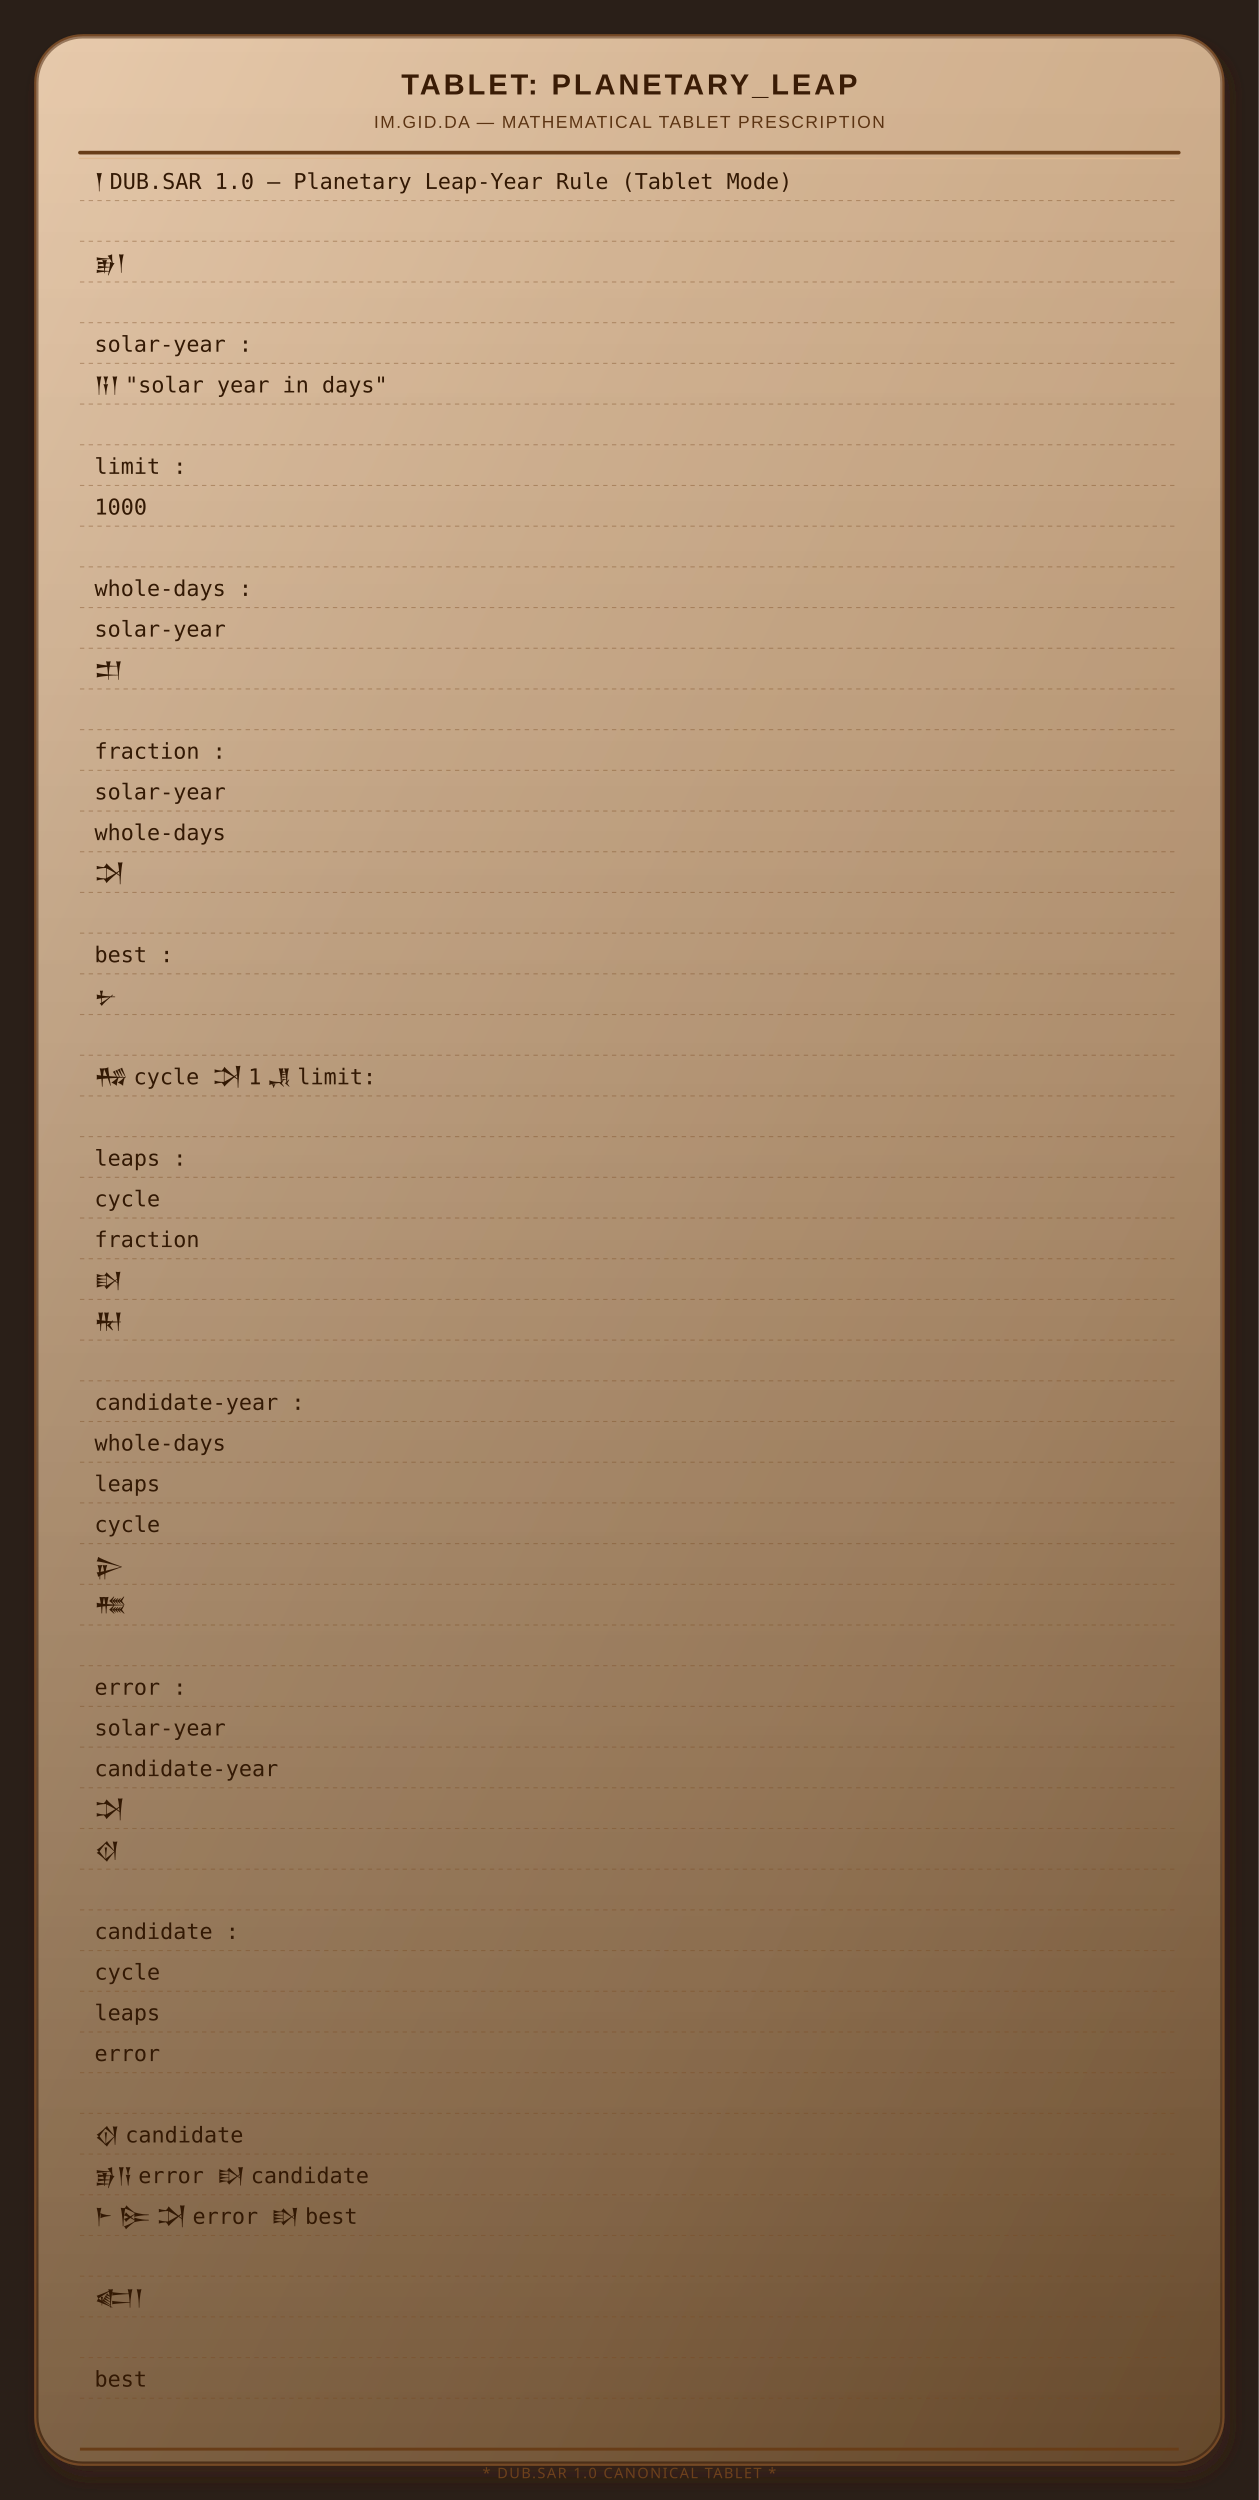
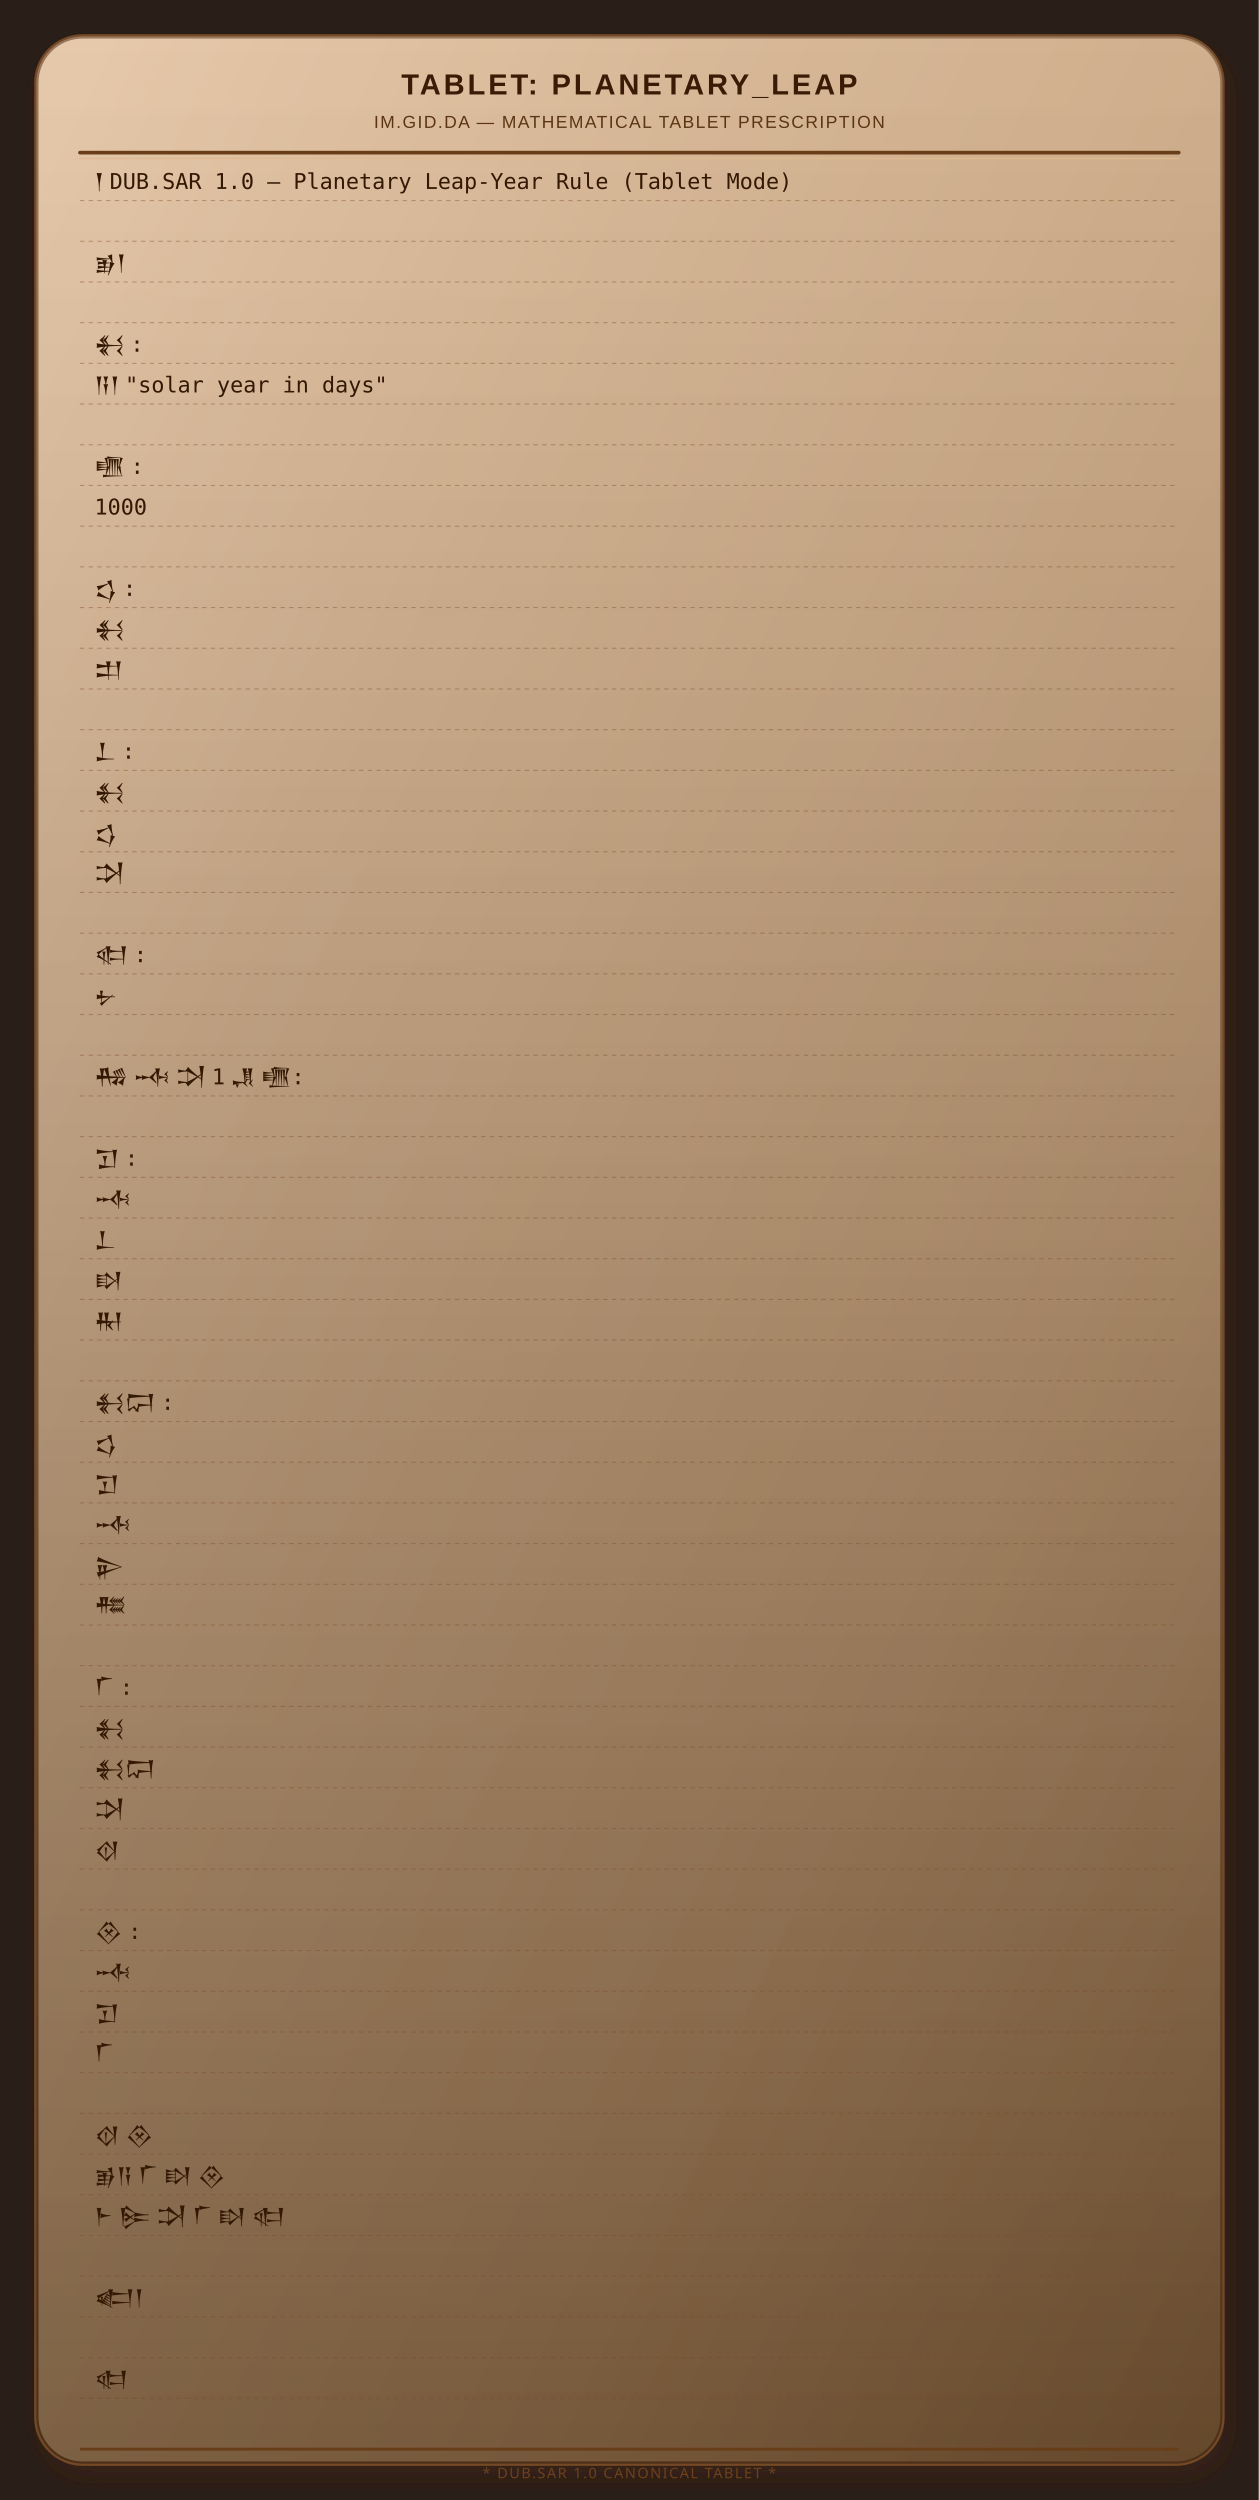
<svg xmlns="http://www.w3.org/2000/svg" viewBox="0 0 866 1720" width="866" height="1720">
  <defs>
    <linearGradient id="clayGradient" x1="0%" y1="0%" x2="100%" y2="100%">
      <stop offset="0%" stop-color="#dfb890" />
      <stop offset="30%" stop-color="#caa074" />
      <stop offset="70%" stop-color="#b6895b" />
      <stop offset="100%" stop-color="#9a6e42" />
    </linearGradient>
    <linearGradient id="edgeGlow" x1="0%" y1="0%" x2="0%" y2="100%">
      <stop offset="0%" stop-color="#fff" stop-opacity="0.25" />
      <stop offset="100%" stop-color="#000" stop-opacity="0.35" />
    </linearGradient>
    <filter id="clayShadow" x="-10%" y="-10%" width="130%" height="130%">
      <feDropShadow dx="4" dy="8" stdDeviation="6" flood-color="#3c200c" flood-opacity="0.55" />
    </filter>
  </defs>
  <rect width="866" height="1720" fill="#2a1f18" />
  <rect x="25" y="25" width="816" height="1670" rx="32" ry="32" fill="url(#clayGradient)" filter="url(#clayShadow)" stroke="#744a25" stroke-width="3" />
  <rect x="25" y="25" width="816" height="1670" rx="32" ry="32" fill="url(#edgeGlow)" />
  <text x="433.0" y="65" text-anchor="middle" font-family="sans-serif, Arial" font-weight="bold" font-size="20" fill="#3a1c06" letter-spacing="2">
    TABLET: PLANETARY_LEAP
  </text>
  <text x="433.0" y="88" text-anchor="middle" font-family="sans-serif, Arial" font-size="12" fill="#5c3413" letter-spacing="1">
    IM.GID.DA — MATHEMATICAL TABLET PRESCRIPTION
  </text>
  <line x1="55" y1="105" x2="811" y2="105" stroke="#683d18" stroke-width="2.5" stroke-linecap="round" />
  <line x1="55" y1="109" x2="811" y2="109" stroke="#dfb890" stroke-width="1" stroke-linecap="round" />
  <g font-family="'Noto Sans Cuneiform', 'Segoe UI Historic', monospace" font-size="15" fill="#331904">
    <line x1="55" y1="138" x2="811" y2="138" stroke="#78481e" stroke-width="0.75" stroke-dasharray="3,3" opacity="0.4" />
    <text x="65" y="130">𒑰 DUB.SAR 1.0 — Planetary Leap-Year Rule (Tablet Mode)</text>
    <line x1="55" y1="166" x2="811" y2="166" stroke="#78481e" stroke-width="0.75" stroke-dasharray="3,3" opacity="0.4" />
    <text x="65" y="158" />
    <line x1="55" y1="194" x2="811" y2="194" stroke="#78481e" stroke-width="0.75" stroke-dasharray="3,3" opacity="0.4" />
    <text x="65" y="186">𒂊𒁹</text>
    <line x1="55" y1="222" x2="811" y2="222" stroke="#78481e" stroke-width="0.75" stroke-dasharray="3,3" opacity="0.4" />
    <text x="65" y="214" />
    <line x1="55" y1="250" x2="811" y2="250" stroke="#78481e" stroke-width="0.75" stroke-dasharray="3,3" opacity="0.4" />
-     <text x="65" y="242">    solar-year :</text>
+     <text x="65" y="242">    𒈬 :</text>
    <line x1="55" y1="278" x2="811" y2="278" stroke="#78481e" stroke-width="0.75" stroke-dasharray="3,3" opacity="0.4" />
    <text x="65" y="270">        𒀀𒁹 "solar year in days"</text>
    <line x1="55" y1="306" x2="811" y2="306" stroke="#78481e" stroke-width="0.75" stroke-dasharray="3,3" opacity="0.4" />
    <text x="65" y="298" />
    <line x1="55" y1="334" x2="811" y2="334" stroke="#78481e" stroke-width="0.75" stroke-dasharray="3,3" opacity="0.4" />
-     <text x="65" y="326">    limit :</text>
+     <text x="65" y="326">    𒍠 :</text>
    <line x1="55" y1="362" x2="811" y2="362" stroke="#78481e" stroke-width="0.75" stroke-dasharray="3,3" opacity="0.4" />
    <text x="65" y="354">        1000</text>
    <line x1="55" y1="390" x2="811" y2="390" stroke="#78481e" stroke-width="0.75" stroke-dasharray="3,3" opacity="0.4" />
    <text x="65" y="382" />
    <line x1="55" y1="418" x2="811" y2="418" stroke="#78481e" stroke-width="0.75" stroke-dasharray="3,3" opacity="0.4" />
-     <text x="65" y="410">    whole-days :</text>
+     <text x="65" y="410">    𒌓 :</text>
    <line x1="55" y1="446" x2="811" y2="446" stroke="#78481e" stroke-width="0.75" stroke-dasharray="3,3" opacity="0.4" />
-     <text x="65" y="438">        solar-year</text>
+     <text x="65" y="438">        𒈬</text>
    <line x1="55" y1="474" x2="811" y2="474" stroke="#78481e" stroke-width="0.75" stroke-dasharray="3,3" opacity="0.4" />
    <text x="65" y="466">        𒄥</text>
    <line x1="55" y1="502" x2="811" y2="502" stroke="#78481e" stroke-width="0.75" stroke-dasharray="3,3" opacity="0.4" />
    <text x="65" y="494" />
    <line x1="55" y1="530" x2="811" y2="530" stroke="#78481e" stroke-width="0.75" stroke-dasharray="3,3" opacity="0.4" />
-     <text x="65" y="522">    fraction :</text>
+     <text x="65" y="522">    𒁇 :</text>
    <line x1="55" y1="558" x2="811" y2="558" stroke="#78481e" stroke-width="0.75" stroke-dasharray="3,3" opacity="0.4" />
-     <text x="65" y="550">        solar-year</text>
+     <text x="65" y="550">        𒈬</text>
    <line x1="55" y1="586" x2="811" y2="586" stroke="#78481e" stroke-width="0.75" stroke-dasharray="3,3" opacity="0.4" />
-     <text x="65" y="578">        whole-days</text>
+     <text x="65" y="578">        𒌓</text>
    <line x1="55" y1="614" x2="811" y2="614" stroke="#78481e" stroke-width="0.75" stroke-dasharray="3,3" opacity="0.4" />
    <text x="65" y="606">        𒋫</text>
    <line x1="55" y1="642" x2="811" y2="642" stroke="#78481e" stroke-width="0.75" stroke-dasharray="3,3" opacity="0.4" />
    <text x="65" y="634" />
    <line x1="55" y1="670" x2="811" y2="670" stroke="#78481e" stroke-width="0.75" stroke-dasharray="3,3" opacity="0.4" />
-     <text x="65" y="662">    best :</text>
+     <text x="65" y="662">    𒊕 :</text>
    <line x1="55" y1="698" x2="811" y2="698" stroke="#78481e" stroke-width="0.75" stroke-dasharray="3,3" opacity="0.4" />
    <text x="65" y="690">        𒉡</text>
    <line x1="55" y1="726" x2="811" y2="726" stroke="#78481e" stroke-width="0.75" stroke-dasharray="3,3" opacity="0.4" />
    <text x="65" y="718" />
    <line x1="55" y1="754" x2="811" y2="754" stroke="#78481e" stroke-width="0.75" stroke-dasharray="3,3" opacity="0.4" />
-     <text x="65" y="746">    𒄀 cycle 𒋫 1 𒂗 limit:</text>
+     <text x="65" y="746">    𒄀 𒁄 𒋫 1 𒂗 𒍠:</text>
    <line x1="55" y1="782" x2="811" y2="782" stroke="#78481e" stroke-width="0.75" stroke-dasharray="3,3" opacity="0.4" />
    <text x="65" y="774" />
    <line x1="55" y1="810" x2="811" y2="810" stroke="#78481e" stroke-width="0.75" stroke-dasharray="3,3" opacity="0.4" />
-     <text x="65" y="802">        leaps :</text>
+     <text x="65" y="802">        𒋛 :</text>
    <line x1="55" y1="838" x2="811" y2="838" stroke="#78481e" stroke-width="0.75" stroke-dasharray="3,3" opacity="0.4" />
-     <text x="65" y="830">            cycle</text>
+     <text x="65" y="830">            𒁄</text>
    <line x1="55" y1="866" x2="811" y2="866" stroke="#78481e" stroke-width="0.75" stroke-dasharray="3,3" opacity="0.4" />
-     <text x="65" y="858">            fraction</text>
+     <text x="65" y="858">            𒁇</text>
    <line x1="55" y1="894" x2="811" y2="894" stroke="#78481e" stroke-width="0.75" stroke-dasharray="3,3" opacity="0.4" />
    <text x="65" y="886">            𒊭</text>
    <line x1="55" y1="922" x2="811" y2="922" stroke="#78481e" stroke-width="0.75" stroke-dasharray="3,3" opacity="0.4" />
    <text x="65" y="914">            𒊑</text>
    <line x1="55" y1="950" x2="811" y2="950" stroke="#78481e" stroke-width="0.75" stroke-dasharray="3,3" opacity="0.4" />
    <text x="65" y="942" />
    <line x1="55" y1="978" x2="811" y2="978" stroke="#78481e" stroke-width="0.75" stroke-dasharray="3,3" opacity="0.4" />
-     <text x="65" y="970">        candidate-year :</text>
+     <text x="65" y="970">        𒈬𒁶 :</text>
    <line x1="55" y1="1006" x2="811" y2="1006" stroke="#78481e" stroke-width="0.75" stroke-dasharray="3,3" opacity="0.4" />
-     <text x="65" y="998">            whole-days</text>
+     <text x="65" y="998">            𒌓</text>
    <line x1="55" y1="1034" x2="811" y2="1034" stroke="#78481e" stroke-width="0.75" stroke-dasharray="3,3" opacity="0.4" />
-     <text x="65" y="1026">            leaps</text>
+     <text x="65" y="1026">            𒋛</text>
    <line x1="55" y1="1062" x2="811" y2="1062" stroke="#78481e" stroke-width="0.75" stroke-dasharray="3,3" opacity="0.4" />
-     <text x="65" y="1054">            cycle</text>
+     <text x="65" y="1054">            𒁄</text>
    <line x1="55" y1="1090" x2="811" y2="1090" stroke="#78481e" stroke-width="0.75" stroke-dasharray="3,3" opacity="0.4" />
    <text x="65" y="1082">            𒉌</text>
    <line x1="55" y1="1118" x2="811" y2="1118" stroke="#78481e" stroke-width="0.75" stroke-dasharray="3,3" opacity="0.4" />
    <text x="65" y="1110">            𒍣</text>
    <line x1="55" y1="1146" x2="811" y2="1146" stroke="#78481e" stroke-width="0.75" stroke-dasharray="3,3" opacity="0.4" />
    <text x="65" y="1138" />
    <line x1="55" y1="1174" x2="811" y2="1174" stroke="#78481e" stroke-width="0.75" stroke-dasharray="3,3" opacity="0.4" />
-     <text x="65" y="1166">        error :</text>
+     <text x="65" y="1166">        𒇲 :</text>
    <line x1="55" y1="1202" x2="811" y2="1202" stroke="#78481e" stroke-width="0.75" stroke-dasharray="3,3" opacity="0.4" />
-     <text x="65" y="1194">            solar-year</text>
+     <text x="65" y="1194">            𒈬</text>
    <line x1="55" y1="1230" x2="811" y2="1230" stroke="#78481e" stroke-width="0.75" stroke-dasharray="3,3" opacity="0.4" />
-     <text x="65" y="1222">            candidate-year</text>
+     <text x="65" y="1222">            𒈬𒁶</text>
    <line x1="55" y1="1258" x2="811" y2="1258" stroke="#78481e" stroke-width="0.75" stroke-dasharray="3,3" opacity="0.4" />
    <text x="65" y="1250">            𒋫</text>
    <line x1="55" y1="1286" x2="811" y2="1286" stroke="#78481e" stroke-width="0.75" stroke-dasharray="3,3" opacity="0.4" />
    <text x="65" y="1278">            𒋼</text>
    <line x1="55" y1="1314" x2="811" y2="1314" stroke="#78481e" stroke-width="0.75" stroke-dasharray="3,3" opacity="0.4" />
    <text x="65" y="1306" />
    <line x1="55" y1="1342" x2="811" y2="1342" stroke="#78481e" stroke-width="0.75" stroke-dasharray="3,3" opacity="0.4" />
-     <text x="65" y="1334">        candidate :</text>
+     <text x="65" y="1334">        𒊮 :</text>
    <line x1="55" y1="1370" x2="811" y2="1370" stroke="#78481e" stroke-width="0.75" stroke-dasharray="3,3" opacity="0.4" />
-     <text x="65" y="1362">            cycle</text>
+     <text x="65" y="1362">            𒁄</text>
    <line x1="55" y1="1398" x2="811" y2="1398" stroke="#78481e" stroke-width="0.75" stroke-dasharray="3,3" opacity="0.4" />
-     <text x="65" y="1390">            leaps</text>
+     <text x="65" y="1390">            𒋛</text>
    <line x1="55" y1="1426" x2="811" y2="1426" stroke="#78481e" stroke-width="0.75" stroke-dasharray="3,3" opacity="0.4" />
-     <text x="65" y="1418">            error</text>
+     <text x="65" y="1418">            𒇲</text>
    <line x1="55" y1="1454" x2="811" y2="1454" stroke="#78481e" stroke-width="0.75" stroke-dasharray="3,3" opacity="0.4" />
    <text x="65" y="1446" />
    <line x1="55" y1="1482" x2="811" y2="1482" stroke="#78481e" stroke-width="0.75" stroke-dasharray="3,3" opacity="0.4" />
-     <text x="65" y="1474">        𒋼 candidate</text>
+     <text x="65" y="1474">        𒋼 𒊮</text>
    <line x1="55" y1="1510" x2="811" y2="1510" stroke="#78481e" stroke-width="0.75" stroke-dasharray="3,3" opacity="0.4" />
-     <text x="65" y="1502">            𒂊𒀀 error 𒊭 candidate</text>
+     <text x="65" y="1502">            𒂊𒀀 𒇲 𒊭 𒊮</text>
    <line x1="55" y1="1538" x2="811" y2="1538" stroke="#78481e" stroke-width="0.75" stroke-dasharray="3,3" opacity="0.4" />
-     <text x="65" y="1530">            𒈨 𒌉 𒋫 error 𒊭 best</text>
+     <text x="65" y="1530">            𒈨 𒌉 𒋫 𒇲 𒊭 𒊕</text>
    <line x1="55" y1="1566" x2="811" y2="1566" stroke="#78481e" stroke-width="0.75" stroke-dasharray="3,3" opacity="0.4" />
    <text x="65" y="1558" />
    <line x1="55" y1="1594" x2="811" y2="1594" stroke="#78481e" stroke-width="0.75" stroke-dasharray="3,3" opacity="0.4" />
    <text x="65" y="1586">𒅗𒁹</text>
    <line x1="55" y1="1622" x2="811" y2="1622" stroke="#78481e" stroke-width="0.75" stroke-dasharray="3,3" opacity="0.4" />
    <text x="65" y="1614" />
    <line x1="55" y1="1650" x2="811" y2="1650" stroke="#78481e" stroke-width="0.75" stroke-dasharray="3,3" opacity="0.4" />
-     <text x="65" y="1642">    best</text>
+     <text x="65" y="1642">    𒊕</text>
  </g>
  <line x1="55" y1="1685" x2="811" y2="1685" stroke="#683d18" stroke-width="2" />
  <text x="433.0" y="1705" text-anchor="middle" font-family="sans-serif" font-size="10" fill="#6d411b" letter-spacing="1">
    * DUB.SAR 1.0 CANONICAL TABLET *
  </text>
</svg>
